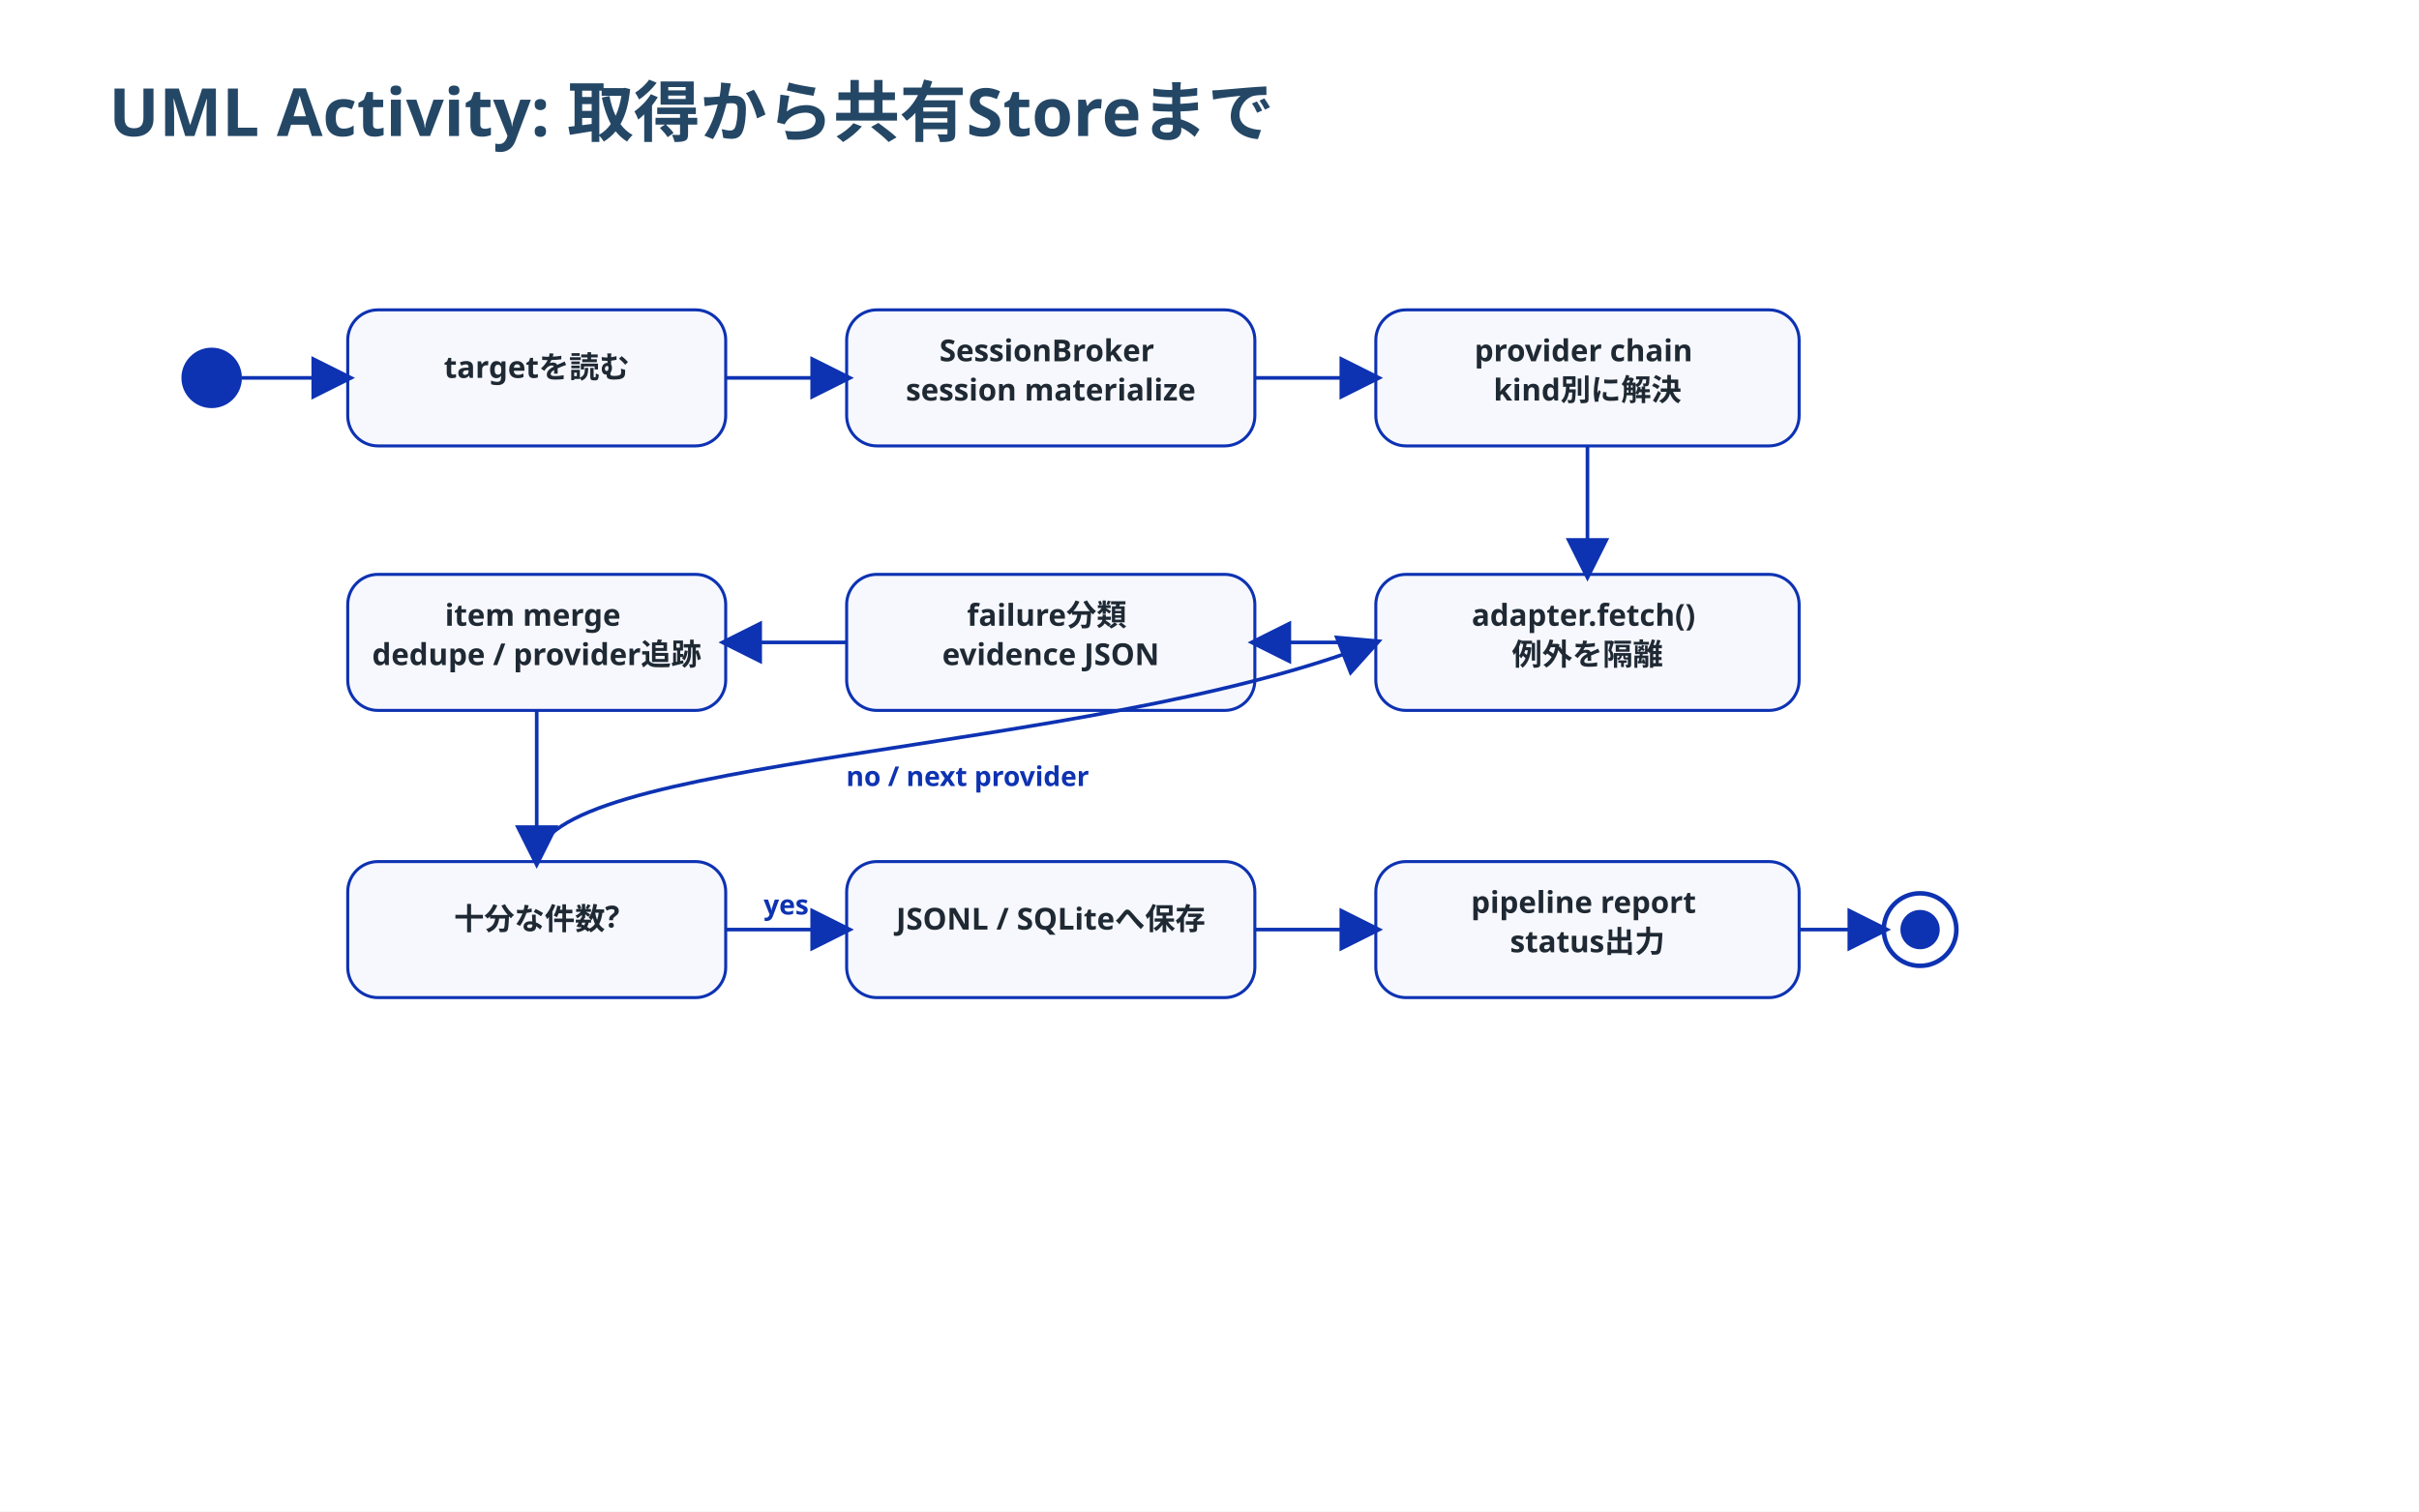
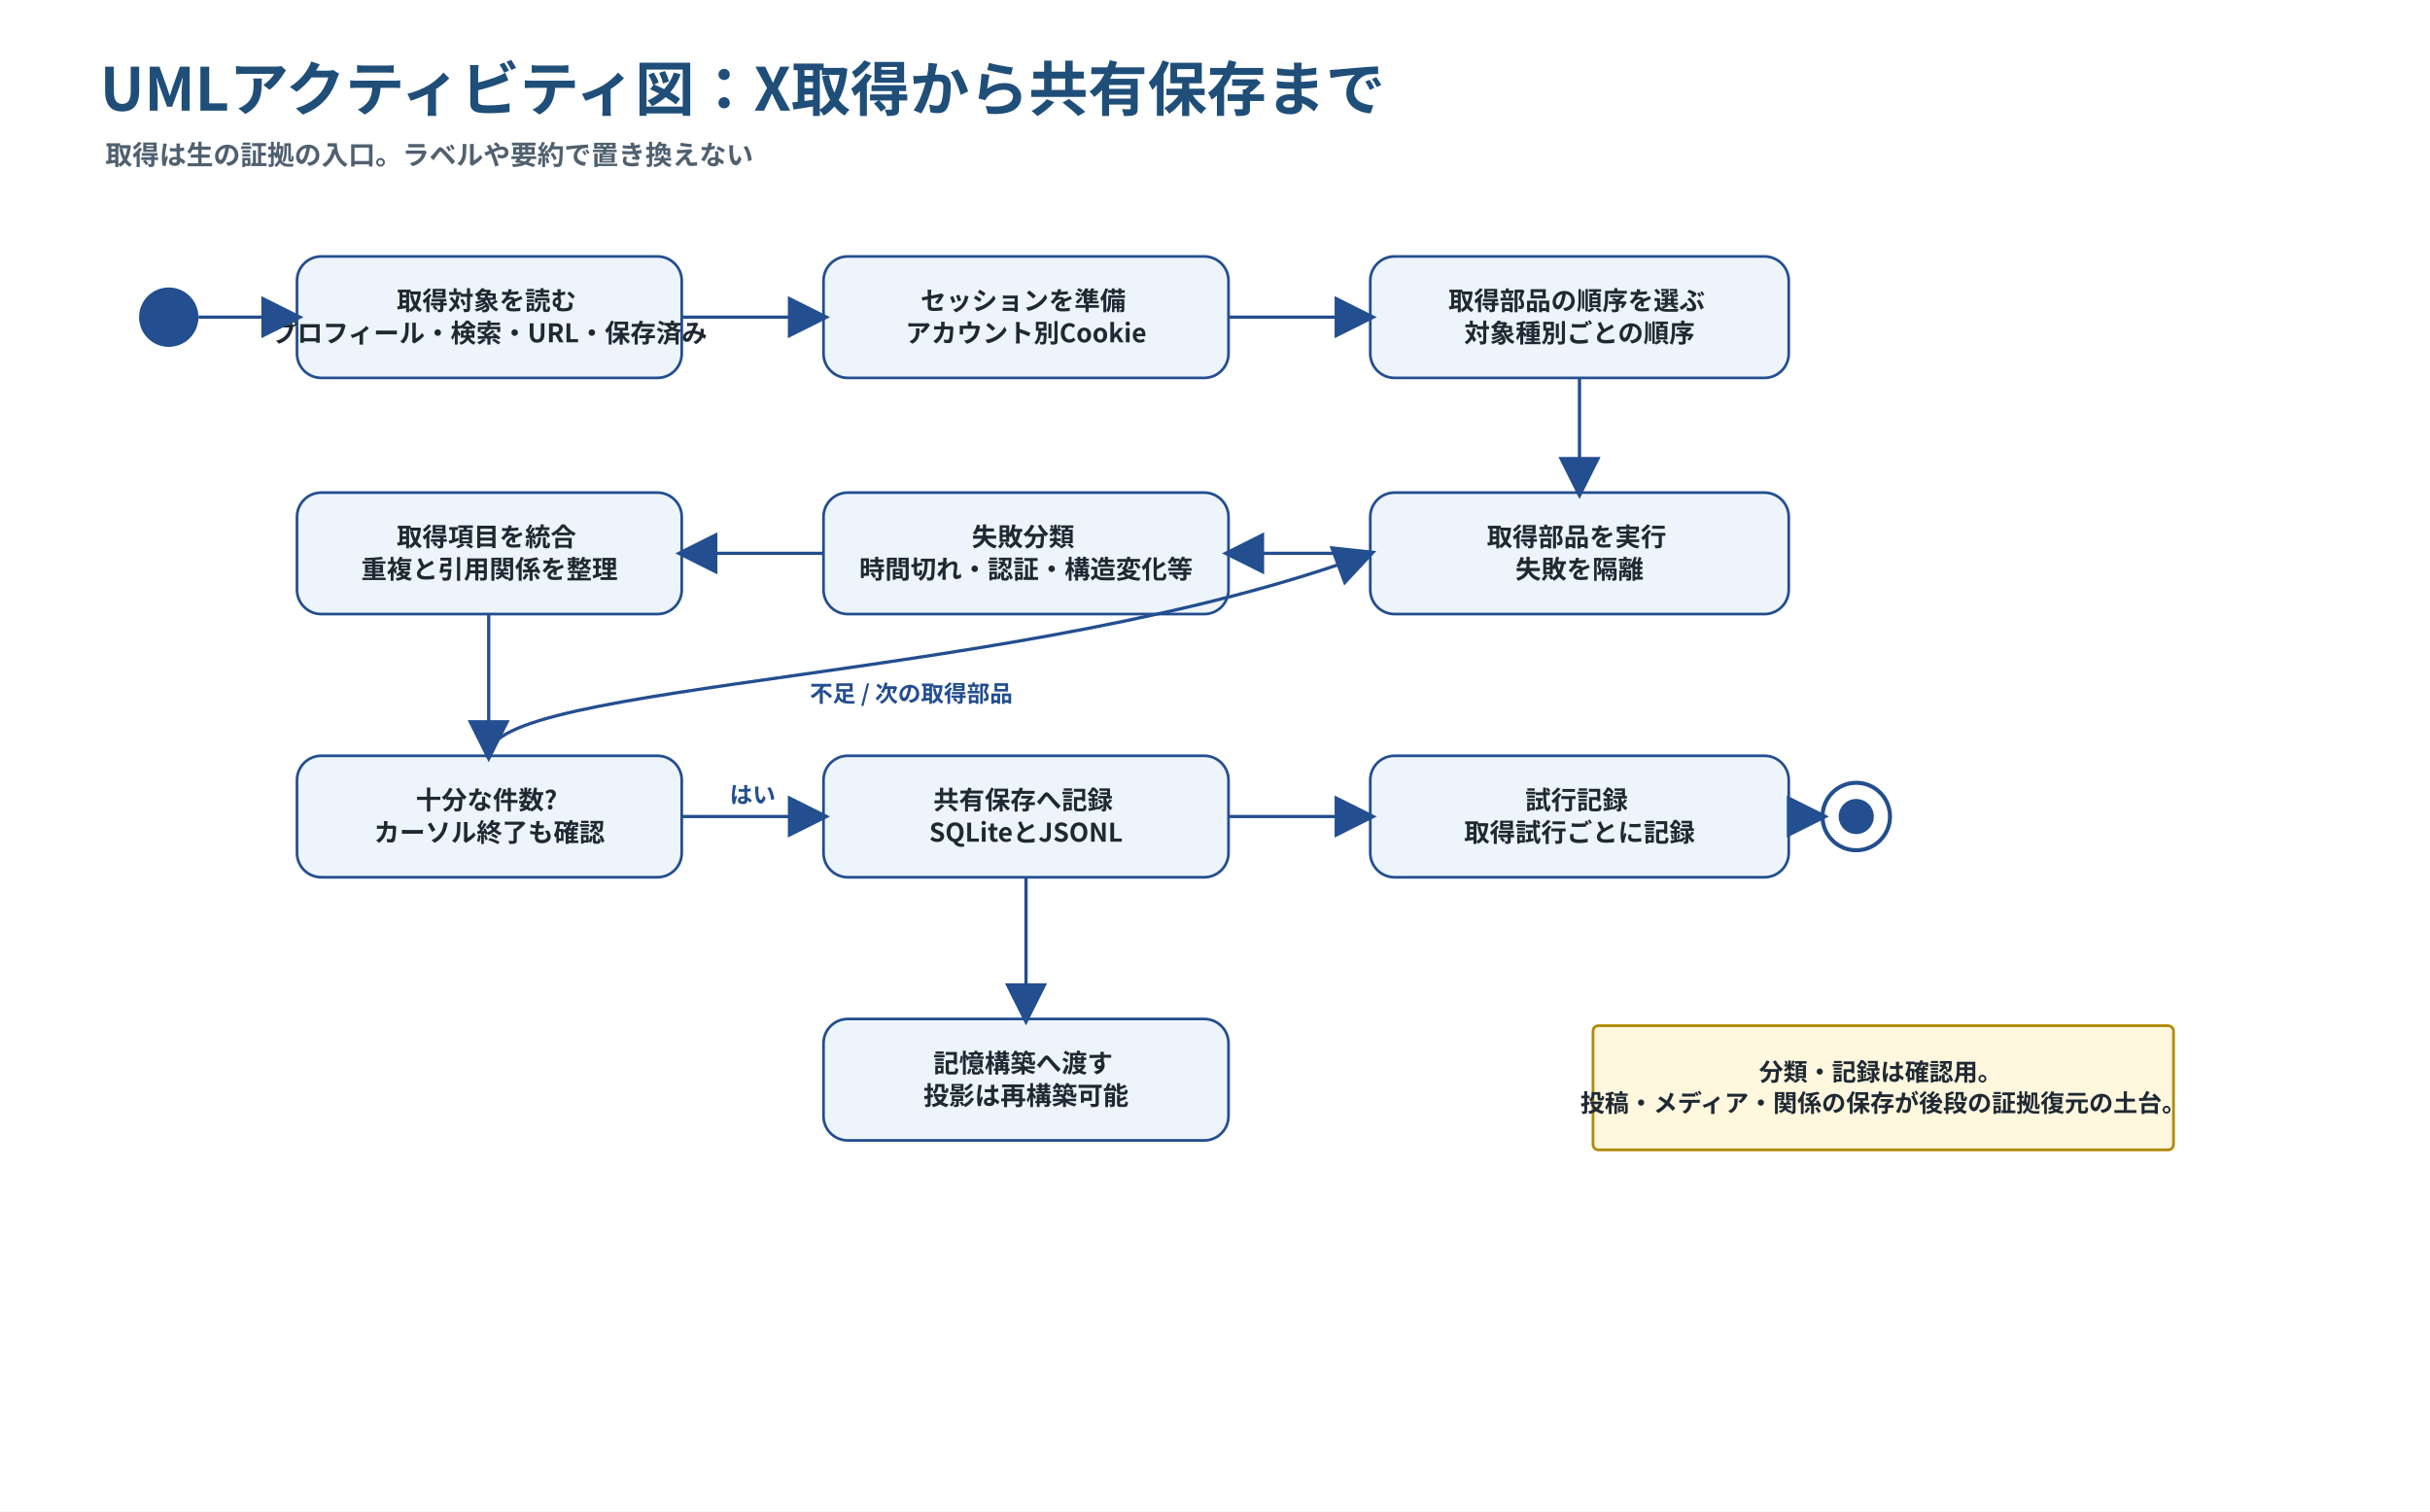
- <svg xmlns="http://www.w3.org/2000/svg" width="1600" height="1000" viewBox="0 0 1600 1000">
+ <svg xmlns="http://www.w3.org/2000/svg" width="1800" height="1120" viewBox="0 0 1800 1120">
  <defs>
-     <marker id="arrow" markerWidth="12" markerHeight="12" refX="10" refY="6" orient="auto">
-       <path d="M0,0 L12,6 L0,12 Z" fill="#0d32b2" />
+     <marker id="arrow" markerWidth="13" markerHeight="13" refX="11" refY="6.5" orient="auto">
+       <path d="M0,0 L13,6.5 L0,13 Z" fill="#234e8f" />
    </marker>
    <marker id="openArrow" markerWidth="14" markerHeight="14" refX="12" refY="7" orient="auto">
-       <path d="M1,1 L13,7 L1,13" fill="none" stroke="#0d32b2" stroke-width="2" />
+       <path d="M1,1 L13,7 L1,13" fill="none" stroke="#234e8f" stroke-width="2" />
    </marker>
    <style>
-     text { font-family: "Yu Gothic", "Meiryo", "Aptos", "Segoe UI", sans-serif; }
+     text { font-family: "Yu Gothic", "Meiryo", "Noto Sans CJK JP", "Aptos", "Segoe UI", sans-serif; }
  </style>
  </defs>
  <rect width="100%" height="100%" fill="#ffffff" />
-   <text x="72" y="90" font-size="44" font-weight="700" text-anchor="start" fill="#244766">
-     <tspan x="72" dy="0">UML Activity: 取得から共有Storeまで</tspan>
+   <text x="74" y="82" font-size="44" font-weight="800" text-anchor="start" fill="#1f4e79">
+     <tspan x="74" dy="0">UMLアクティビティ図：X取得から共有保存まで</tspan>
  </text>
-   <circle cx="140" cy="250" r="20" fill="#0d32b2" />
-   <rect x="230" y="205" width="250" height="90" rx="20" fill="#f7f8fe" stroke="#0d32b2" stroke-width="2" />
-   <text x="355" y="250" font-size="20" font-weight="700" text-anchor="middle" fill="#1f2933">
-     <tspan x="355" dy="0">targetを読む</tspan>
+   <text x="78" y="122" font-size="20" font-weight="600" text-anchor="start" fill="#50606f">
+     <tspan x="78" dy="0">取得は生の証拠の入口。ラベルや要約で置き換えない</tspan>
  </text>
-   <rect x="560" y="205" width="270" height="90" rx="20" fill="#f7f8fe" stroke="#0d32b2" stroke-width="2" />
-   <text x="695" y="239" font-size="20" font-weight="700" text-anchor="middle" fill="#1f2933">
-     <tspan x="695" dy="0">SessionBroker</tspan>
-     <tspan x="695" dy="26">session materialize</tspan>
+   <circle cx="125" cy="235" r="22" fill="#234e8f" />
+   <rect x="220" y="190" width="285" height="90" rx="18" fill="#edf4fb" stroke="#234e8f" stroke-width="2" />
+   <text x="362.5" y="229.65" font-size="19" font-weight="700" text-anchor="middle" fill="#1f2933">
+     <tspan x="362.5" dy="0">取得対象を読む</tspan>
+     <tspan x="362.5" dy="24">プロフィール・検索・URL・保存済み</tspan>
  </text>
-   <rect x="910" y="205" width="280" height="90" rx="20" fill="#f7f8fe" stroke="#0d32b2" stroke-width="2" />
-   <text x="1050" y="239" font-size="20" font-weight="700" text-anchor="middle" fill="#1f2933">
-     <tspan x="1050" dy="0">provider chain</tspan>
-     <tspan x="1050" dy="26">kind別に解決</tspan>
+   <rect x="610" y="190" width="300" height="90" rx="18" fill="#edf4fb" stroke="#234e8f" stroke-width="2" />
+   <text x="760" y="229.65" font-size="19" font-weight="700" text-anchor="middle" fill="#1f2933">
+     <tspan x="760" dy="0">セッションを準備</tspan>
+     <tspan x="760" dy="24">アカウント別Cookie</tspan>
  </text>
-   <rect x="910" y="380" width="280" height="90" rx="20" fill="#f7f8fe" stroke="#0d32b2" stroke-width="2" />
-   <text x="1050" y="414" font-size="20" font-weight="700" text-anchor="middle" fill="#1f2933">
-     <tspan x="1050" dy="0">adapter.fetch()</tspan>
-     <tspan x="1050" dy="26">例外を隔離</tspan>
+   <rect x="1015" y="190" width="310" height="90" rx="18" fill="#edf4fb" stroke="#234e8f" stroke-width="2" />
+   <text x="1170" y="229.65" font-size="19" font-weight="700" text-anchor="middle" fill="#1f2933">
+     <tspan x="1170" dy="0">取得部品の順序を選ぶ</tspan>
+     <tspan x="1170" dy="24">対象種別ごとの順序</tspan>
  </text>
-   <rect x="560" y="380" width="270" height="90" rx="20" fill="#f7f8fe" stroke="#0d32b2" stroke-width="2" />
-   <text x="695" y="414" font-size="20" font-weight="700" text-anchor="middle" fill="#1f2933">
-     <tspan x="695" dy="0">failure分類</tspan>
-     <tspan x="695" dy="26">evidence JSON</tspan>
+   <rect x="1015" y="365" width="310" height="90" rx="18" fill="#edf4fb" stroke="#234e8f" stroke-width="2" />
+   <text x="1170" y="404.65" font-size="19" font-weight="700" text-anchor="middle" fill="#1f2933">
+     <tspan x="1170" dy="0">取得部品を実行</tspan>
+     <tspan x="1170" dy="24">失敗を隔離</tspan>
  </text>
-   <rect x="230" y="380" width="250" height="90" rx="20" fill="#f7f8fe" stroke="#0d32b2" stroke-width="2" />
-   <text x="355" y="414" font-size="20" font-weight="700" text-anchor="middle" fill="#1f2933">
-     <tspan x="355" dy="0">item merge</tspan>
-     <tspan x="355" dy="26">dedupe / provider追跡</tspan>
+   <rect x="610" y="365" width="300" height="90" rx="18" fill="#edf4fb" stroke="#234e8f" stroke-width="2" />
+   <text x="760" y="404.65" font-size="19" font-weight="700" text-anchor="middle" fill="#1f2933">
+     <tspan x="760" dy="0">失敗分類</tspan>
+     <tspan x="760" dy="24">時間切れ・認証・構造変化等</tspan>
  </text>
-   <rect x="230" y="570" width="250" height="90" rx="20" fill="#f7f8fe" stroke="#0d32b2" stroke-width="2" />
-   <text x="355" y="615" font-size="20" font-weight="700" text-anchor="middle" fill="#1f2933">
-     <tspan x="355" dy="0">十分な件数?</tspan>
+   <rect x="220" y="365" width="285" height="90" rx="18" fill="#edf4fb" stroke="#234e8f" stroke-width="2" />
+   <text x="362.5" y="404.65" font-size="19" font-weight="700" text-anchor="middle" fill="#1f2933">
+     <tspan x="362.5" dy="0">取得項目を統合</tspan>
+     <tspan x="362.5" dy="24">重複と引用関係を整理</tspan>
  </text>
-   <rect x="560" y="570" width="270" height="90" rx="20" fill="#f7f8fe" stroke="#0d32b2" stroke-width="2" />
-   <text x="695" y="615" font-size="20" font-weight="700" text-anchor="middle" fill="#1f2933">
-     <tspan x="695" dy="0">JSONL / SQLiteへ保存</tspan>
+   <rect x="220" y="560" width="285" height="90" rx="18" fill="#edf4fb" stroke="#234e8f" stroke-width="2" />
+   <text x="362.5" y="599.65" font-size="19" font-weight="700" text-anchor="middle" fill="#1f2933">
+     <tspan x="362.5" dy="0">十分な件数?</tspan>
+     <tspan x="362.5" dy="24">カーソル終了も確認</tspan>
  </text>
-   <rect x="910" y="570" width="280" height="90" rx="20" fill="#f7f8fe" stroke="#0d32b2" stroke-width="2" />
-   <text x="1050" y="604" font-size="20" font-weight="700" text-anchor="middle" fill="#1f2933">
-     <tspan x="1050" dy="0">pipeline report</tspan>
-     <tspan x="1050" dy="26">status出力</tspan>
+   <rect x="610" y="560" width="300" height="90" rx="18" fill="#edf4fb" stroke="#234e8f" stroke-width="2" />
+   <text x="760" y="599.65" font-size="19" font-weight="700" text-anchor="middle" fill="#1f2933">
+     <tspan x="760" dy="0">共有保存へ記録</tspan>
+     <tspan x="760" dy="24">SQLiteとJSONL</tspan>
  </text>
-   <circle cx="1270" cy="615" r="24" fill="#ffffff" stroke="#0d32b2" stroke-width="3" />
-   <circle cx="1270" cy="615" r="13" fill="#0d32b2" />
-   <line x1="160" y1="250" x2="230" y2="250" stroke="#0d32b2" stroke-width="2.4" marker-end="url(#arrow)" />
-   <line x1="480" y1="250" x2="560" y2="250" stroke="#0d32b2" stroke-width="2.4" marker-end="url(#arrow)" />
-   <line x1="830" y1="250" x2="910" y2="250" stroke="#0d32b2" stroke-width="2.4" marker-end="url(#arrow)" />
-   <line x1="1050" y1="295" x2="1050" y2="380" stroke="#0d32b2" stroke-width="2.4" marker-end="url(#arrow)" />
-   <line x1="910" y1="425" x2="830" y2="425" stroke="#0d32b2" stroke-width="2.4" marker-end="url(#arrow)" />
-   <line x1="560" y1="425" x2="480" y2="425" stroke="#0d32b2" stroke-width="2.4" marker-end="url(#arrow)" />
-   <line x1="355" y1="470" x2="355" y2="570" stroke="#0d32b2" stroke-width="2.4" marker-end="url(#arrow)" />
-   <line x1="480" y1="615" x2="560" y2="615" stroke="#0d32b2" stroke-width="2.4" marker-end="url(#arrow)" />
-   <text x="520" y="605" font-size="18" font-weight="600" text-anchor="middle" fill="#0d32b2">
-     <tspan x="520" dy="0">yes</tspan>
+   <rect x="1015" y="560" width="310" height="90" rx="18" fill="#edf4fb" stroke="#234e8f" stroke-width="2" />
+   <text x="1170" y="599.65" font-size="19" font-weight="700" text-anchor="middle" fill="#1f2933">
+     <tspan x="1170" dy="0">試行記録</tspan>
+     <tspan x="1170" dy="24">取得試行ごとに記録</tspan>
  </text>
-   <line x1="830" y1="615" x2="910" y2="615" stroke="#0d32b2" stroke-width="2.4" marker-end="url(#arrow)" />
-   <line x1="1190" y1="615" x2="1246" y2="615" stroke="#0d32b2" stroke-width="2.4" marker-end="url(#arrow)" />
-   <path d="M355 570 C355 500 720 500 910 425" fill="none" stroke="#0d32b2" stroke-width="2.4" marker-end="url(#arrow)" />
-   <text x="640" y="520" font-size="18" font-weight="600" text-anchor="middle" fill="#0d32b2">
-     <tspan x="640" dy="0">no / next provider</tspan>
+   <rect x="610" y="755" width="300" height="90" rx="18" fill="#edf4fb" stroke="#234e8f" stroke-width="2" />
+   <text x="760" y="794.65" font-size="19" font-weight="700" text-anchor="middle" fill="#1f2933">
+     <tspan x="760" dy="0">記憶構築へ渡す</tspan>
+     <tspan x="760" dy="24">投影は再構築可能</tspan>
+   </text>
+   <circle cx="1375" cy="605" r="25" fill="#ffffff" stroke="#234e8f" stroke-width="3" />
+   <circle cx="1375" cy="605" r="13" fill="#234e8f" />
+   <line x1="147" y1="235" x2="220" y2="235" stroke="#234e8f" stroke-width="2.4" marker-end="url(#arrow)" />
+   <line x1="505" y1="235" x2="610" y2="235" stroke="#234e8f" stroke-width="2.4" marker-end="url(#arrow)" />
+   <line x1="910" y1="235" x2="1015" y2="235" stroke="#234e8f" stroke-width="2.4" marker-end="url(#arrow)" />
+   <line x1="1170" y1="280" x2="1170" y2="365" stroke="#234e8f" stroke-width="2.4" marker-end="url(#arrow)" />
+   <line x1="1015" y1="410" x2="910" y2="410" stroke="#234e8f" stroke-width="2.4" marker-end="url(#arrow)" />
+   <line x1="610" y1="410" x2="505" y2="410" stroke="#234e8f" stroke-width="2.4" marker-end="url(#arrow)" />
+   <line x1="362" y1="455" x2="362" y2="560" stroke="#234e8f" stroke-width="2.4" marker-end="url(#arrow)" />
+   <line x1="505" y1="605" x2="610" y2="605" stroke="#234e8f" stroke-width="2.4" marker-end="url(#arrow)" />
+   <text x="557.5" y="595" font-size="17" font-weight="700" text-anchor="middle" fill="#234e8f">
+     <tspan x="557.5" dy="0">はい</tspan>
+   </text>
+   <line x1="910" y1="605" x2="1015" y2="605" stroke="#234e8f" stroke-width="2.4" marker-end="url(#arrow)" />
+   <line x1="1325" y1="605" x2="1350" y2="605" stroke="#234e8f" stroke-width="2.4" marker-end="url(#arrow)" />
+   <line x1="760" y1="650" x2="760" y2="755" stroke="#234e8f" stroke-width="2.4" marker-end="url(#arrow)" />
+   <path d="M362 560 C360 505 760 505 1015 410" fill="none" stroke="#234e8f" stroke-width="2.4" marker-end="url(#arrow)" />
+   <text x="675" y="520" font-size="17" font-weight="700" text-anchor="middle" fill="#234e8f">
+     <tspan x="675" dy="0">不足 / 次の取得部品</tspan>
+   </text>
+   <rect x="1180" y="760" width="430" height="92" rx="4" fill="#fff8df" stroke="#b08900" stroke-width="2" />
+   <text x="1395" y="800.8" font-size="18" font-weight="650" text-anchor="middle" fill="#1f2933">
+     <tspan x="1395" dy="0">分類・記録は確認用。</tspan>
+     <tspan x="1395" dy="23">投稿・メディア・関係の保存が後段の証拠復元の土台。</tspan>
  </text>
</svg>
